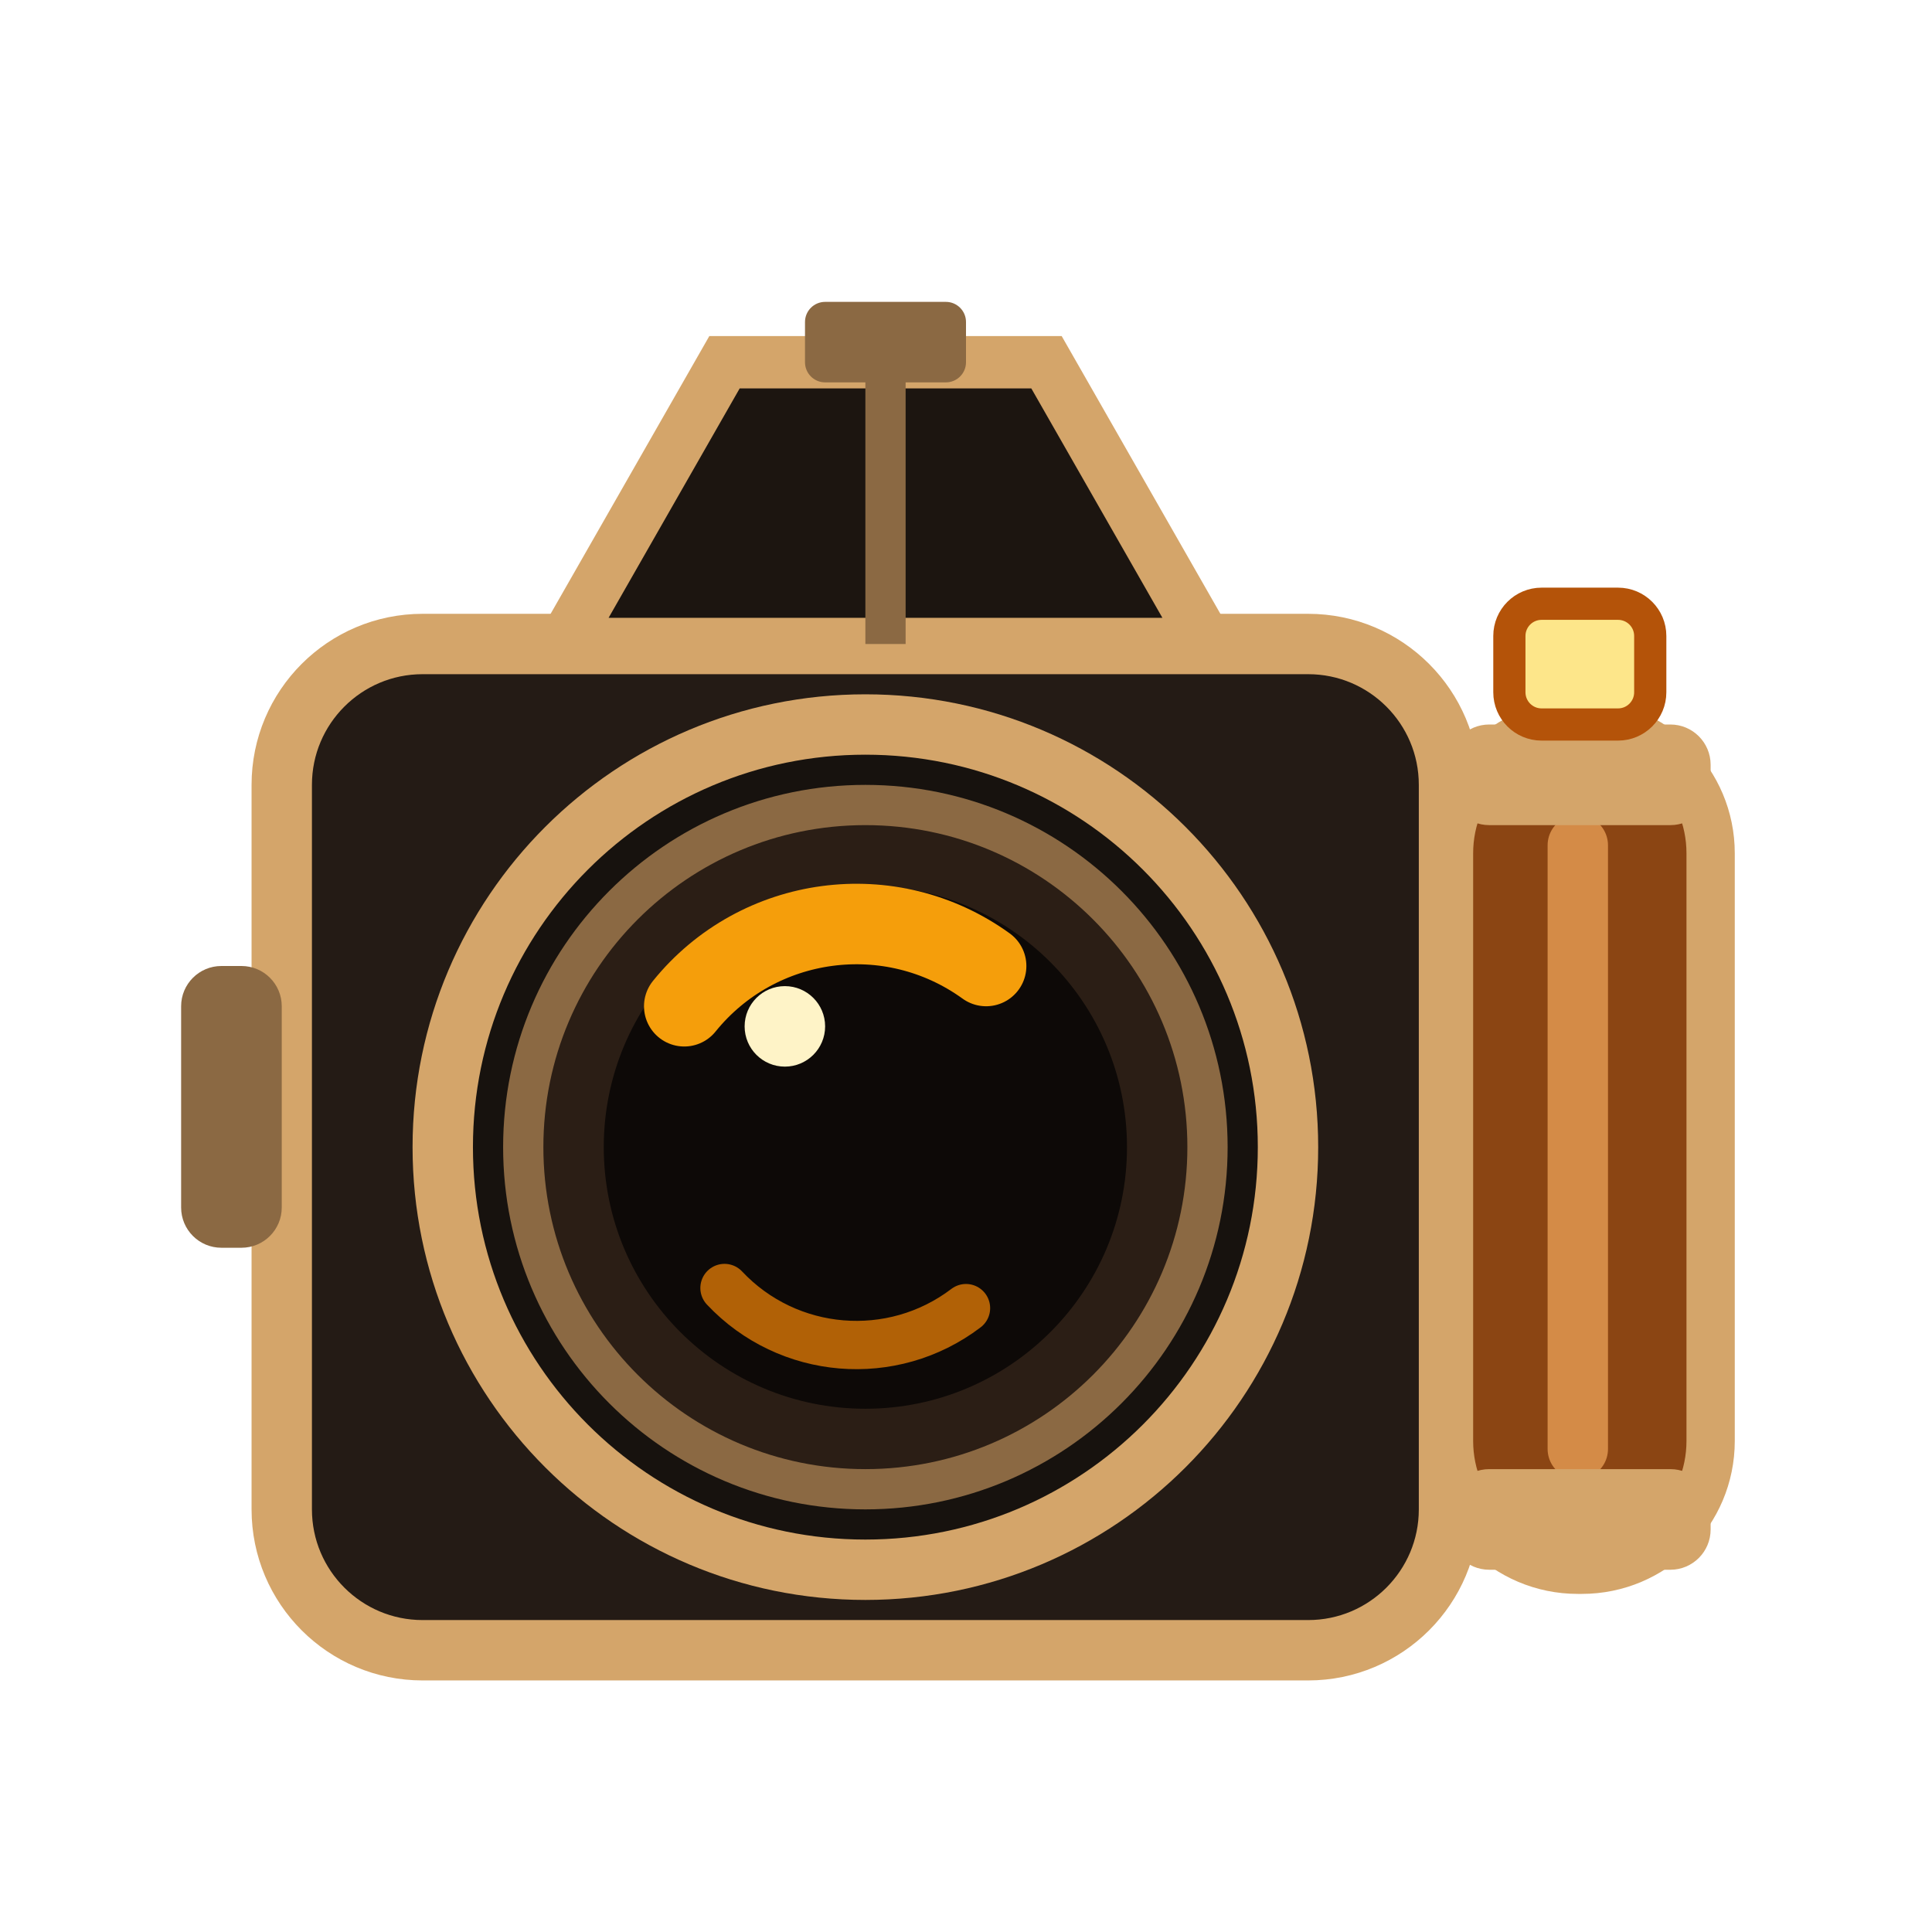
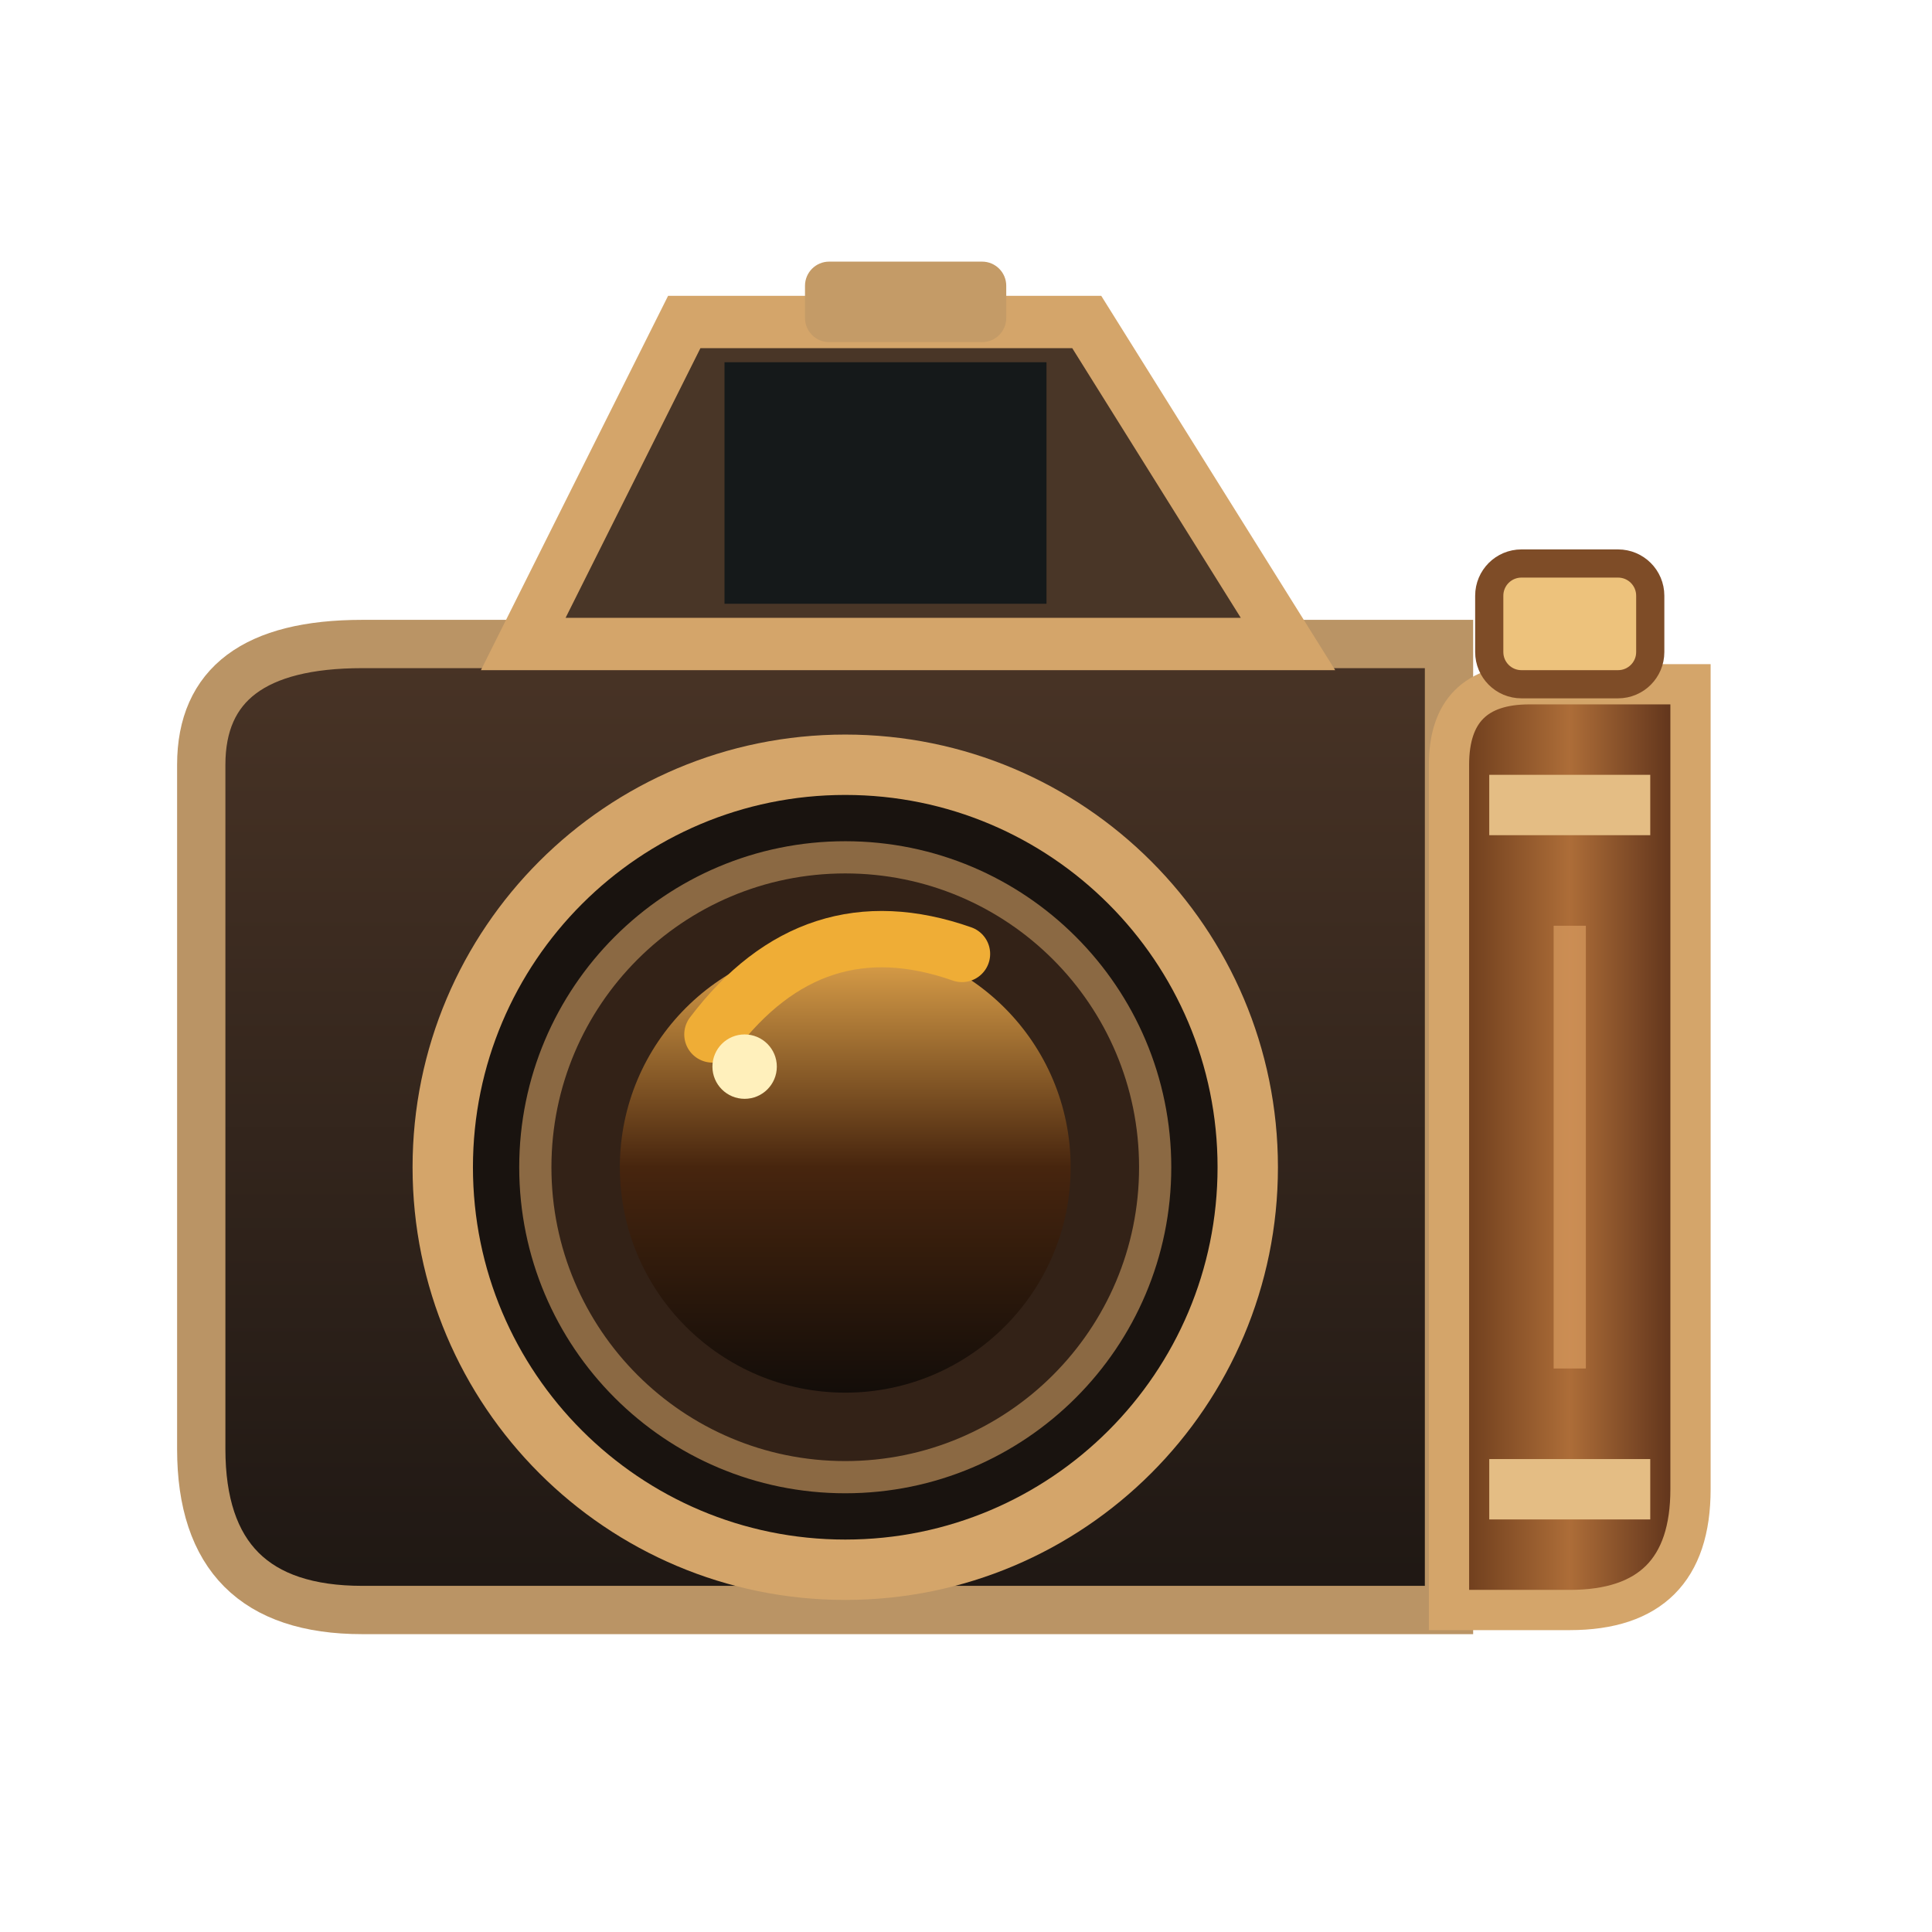
- <svg xmlns="http://www.w3.org/2000/svg" viewBox="0 0 48 48" width="48" height="48" fill="none">
-   <rect x="7" y="16" width="29" height="25" rx="3.5" fill="#241B15" stroke="#D4A56A" stroke-width="1.5" />
-   <path d="M 14 16 L 18 9 L 26 9 L 30 16 Z" fill="#1C1510" stroke="#D4A56A" stroke-width="1.3" />
-   <line x1="22" y1="9" x2="22" y2="16" stroke="#8B6943" stroke-width="1" />
-   <rect x="20" y="7.5" width="4" height="2" rx="0.5" fill="#8B6943" />
-   <rect x="36" y="18" width="6.5" height="21" rx="3.2" fill="#8B4513" stroke="#D4A56A" stroke-width="1.2" />
-   <path d="M 39.2 21 L 39.2 36" stroke="#D48B47" stroke-width="1.5" stroke-linecap="round" />
-   <rect x="36" y="18" width="6.5" height="2.5" rx="1" fill="#D4A56A" />
-   <rect x="36" y="36.5" width="6.5" height="2.5" rx="1" fill="#D4A56A" />
-   <rect x="37.5" y="15" width="3.5" height="3" rx="0.8" fill="#FDE68A" stroke="#B45309" stroke-width="0.8" />
-   <rect x="4.5" y="24" width="2.5" height="7" rx="1" fill="#8B6943" />
-   <circle cx="21.5" cy="28.5" r="10.5" fill="#17120E" stroke="#D4A56A" stroke-width="1.5" />
-   <circle cx="21.5" cy="28.5" r="8.5" fill="#2B1E15" stroke="#8B6943" stroke-width="1" />
-   <circle cx="21.5" cy="28.5" r="6.5" fill="#0D0907" />
-   <path d="M 17 25 A 5.5 5.5 0 0 1 24.5 24" stroke="#F59E0B" stroke-width="2" stroke-linecap="round" />
-   <path d="M 18 32 A 4.5 4.5 0 0 0 24 32.5" stroke="#D97706" stroke-width="1.2" stroke-linecap="round" opacity="0.8" />
-   <circle cx="19.5" cy="25.5" r="1" fill="#FEF3C7" />
+ <svg xmlns="http://www.w3.org/2000/svg" viewBox="0 0 48 48" width="48" height="48">
+   <defs>
+     <linearGradient id="leather" x2="0" y2="1">
+       <stop stop-color="#493426" />
+       <stop offset="1" stop-color="#1e1713" />
+     </linearGradient>
+     <linearGradient id="wood" x2="1">
+       <stop stop-color="#653719" />
+       <stop offset=".5" stop-color="#ad6d38" />
+       <stop offset="1" stop-color="#542b17" />
+     </linearGradient>
+     <linearGradient id="amber" x2="0" y2="1">
+       <stop stop-color="#e5a84d" />
+       <stop offset=".5" stop-color="#47250e" />
+       <stop offset="1" stop-color="#130d09" />
+     </linearGradient>
+   </defs>
+   <path d="M5 19q0-3 4-3h27v24H9q-4 0-4-4Z" fill="url(#leather)" stroke="#ba9465" stroke-width="1.2" />
+   <path d="m13 16 4-8h10l5 8Z" fill="#493627" stroke="#d4a56a" stroke-width="1.3" />
+   <path d="M18 9h8v6h-8Z" fill="#15191a" />
+   <rect x="20" y="6.5" width="5" height="2" rx=".6" fill="#c49b67" />
+   <path d="M36 19q0-2 2-2h4v20q0 3-3 3h-3Z" fill="url(#wood)" stroke="#d4a56a" stroke-width="1" />
+   <path d="M37 20h4M37 37h4" stroke="#e4bd84" stroke-width="1.5" />
+   <path d="M39 23v11" stroke="#d99b60" stroke-width=".8" opacity=".7" />
+   <rect x="37" y="14" width="4" height="3" rx=".8" fill="#edc27c" stroke="#7e4c27" stroke-width=".7" />
+   <circle cx="21" cy="29" r="10" fill="#19130f" stroke="#d4a56a" stroke-width="1.5" />
+   <circle cx="21" cy="29" r="7.7" fill="#332217" stroke="#8b6943" stroke-width=".8" />
+   <circle cx="21" cy="29" r="5.6" fill="url(#amber)" />
+   <path d="M17.7 25.7q2.5-3.3 6.2-2" fill="none" stroke="#efad36" stroke-width="1.4" stroke-linecap="round" />
+   <circle cx="18.5" cy="26.5" r=".8" fill="#fff0bc" />
</svg>
